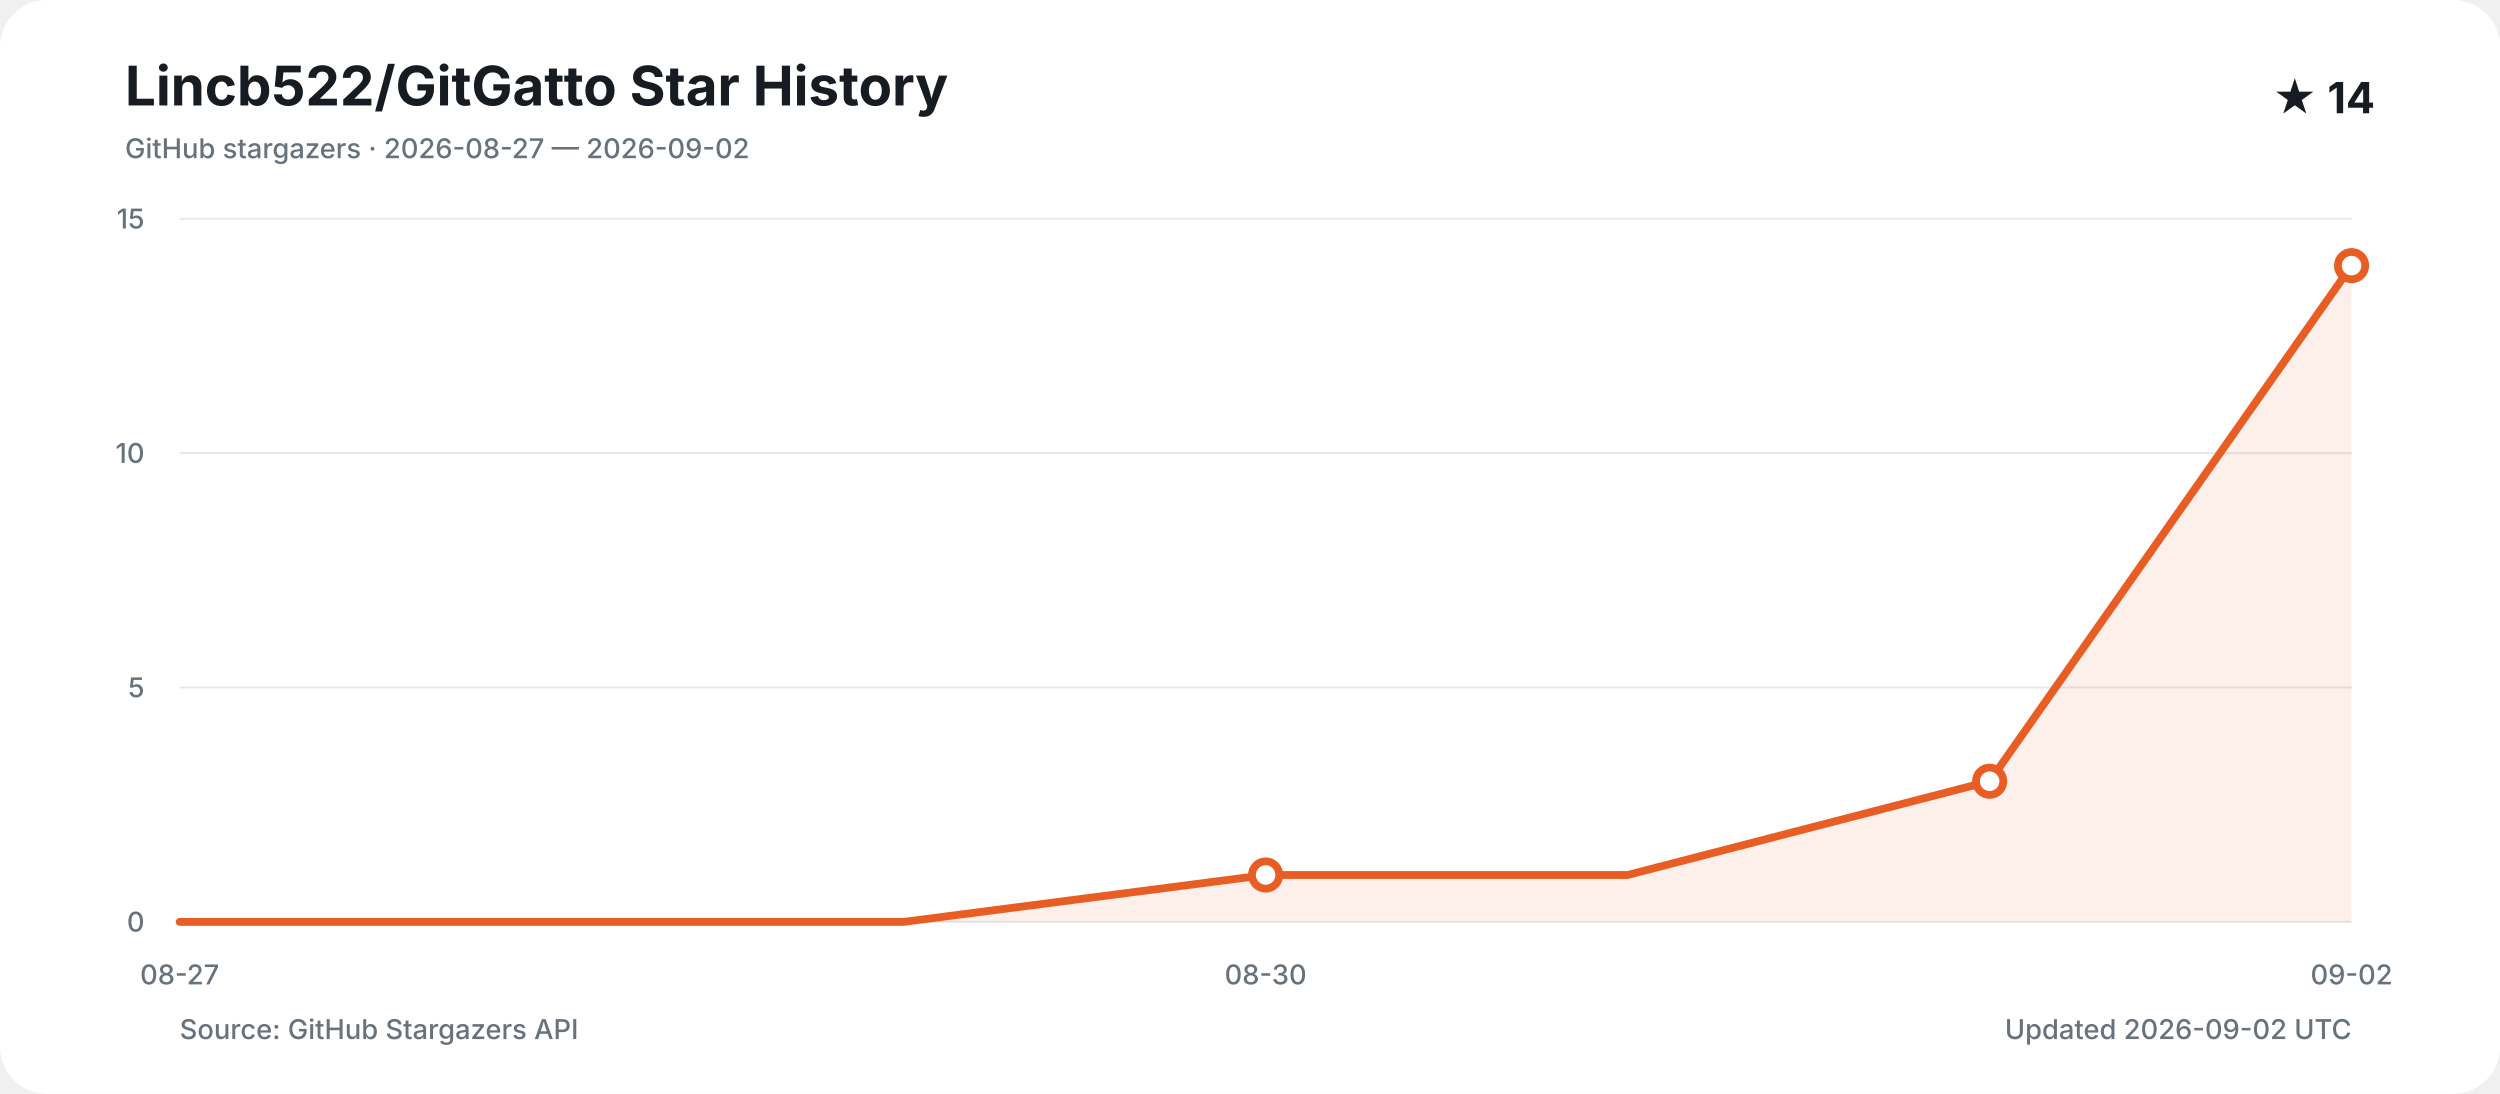
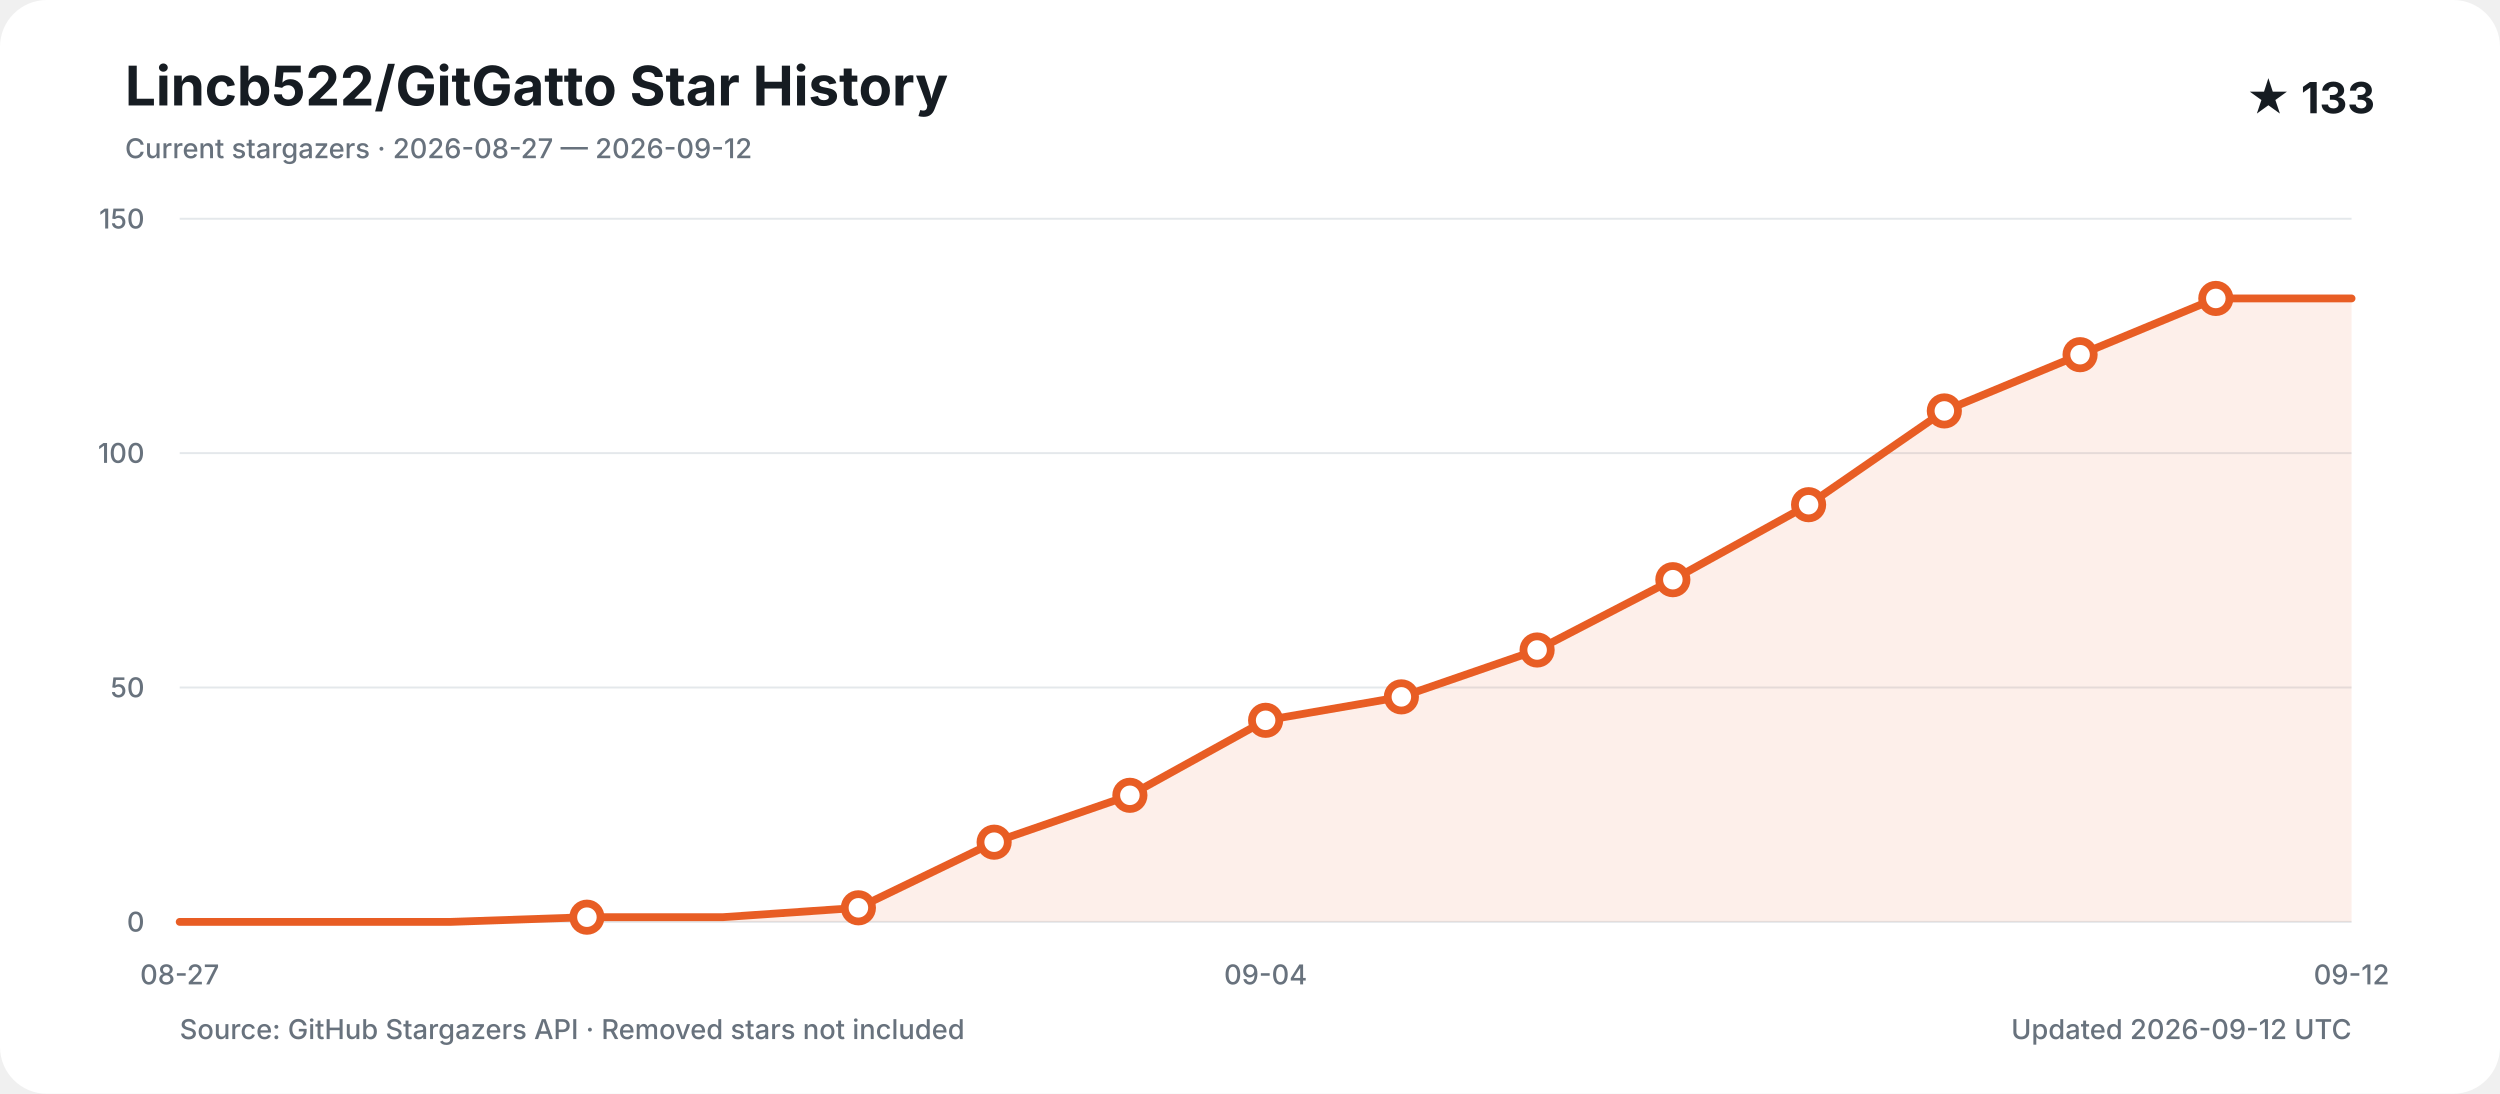
<svg xmlns="http://www.w3.org/2000/svg" width="1280" height="560" viewBox="0 0 1280 560" role="img" aria-labelledby="title desc">
  <style>
            :root { color-scheme: light dark; }
            .background { fill: #ffffff; }
            .grid { stroke: #e4e8eb; stroke-width: 1; }
            .axis { fill: #68727d; font: 500 14px -apple-system, BlinkMacSystemFont, 'Segoe UI', sans-serif; }
            .title { fill: #161c22; font: 700 28px -apple-system, BlinkMacSystemFont, 'Segoe UI', sans-serif; }
            .subtitle { fill: #68727d; font: 500 14px -apple-system, BlinkMacSystemFont, 'Segoe UI', sans-serif; }
            .area { fill: #e85d24; opacity: .10; }
            .curve { fill: none; stroke: #e85d24; stroke-width: 4; stroke-linecap: round; stroke-linejoin: round; }
            .point { fill: #ffffff; stroke: #e85d24; stroke-width: 4; }
            .total { fill: #161c22; font: 700 22px -apple-system, BlinkMacSystemFont, 'Segoe UI', sans-serif; }
            @media (prefers-color-scheme: dark) {
                .background { fill: #101419; }
                .grid { stroke: #2b333b; }
                .axis, .subtitle { fill: #9ba7b3; }
                .title, .total { fill: #f4f6f8; }
                .area { opacity: .18; }
                .point { fill: #101419; }
            }
        </style>
  <rect class="background" width="1280" height="560" rx="24" />
  <text class="title" x="64" y="54">Lincb522/GitGatto Star History</text>
-   <text class="subtitle" x="64" y="81">GitHub stargazers · 2026-08-27 — 2026-09-02</text>
-   <text class="total" x="1216" y="58" text-anchor="end">★ 14</text>
+   <text class="subtitle" x="64" y="81">Current stargazers · 2026-08-27 — 2026-09-12</text>
+   <text class="total" x="1216" y="58" text-anchor="end">★ 133</text>
  <line class="grid" x1="92" y1="472.0" x2="1204" y2="472.0" />
  <text class="axis" x="74" y="477.0" text-anchor="end">0</text>
  <line class="grid" x1="92" y1="352.0" x2="1204" y2="352.0" />
-   <text class="axis" x="74" y="357.0" text-anchor="end">5</text>
+   <text class="axis" x="74" y="357.0" text-anchor="end">50</text>
  <line class="grid" x1="92" y1="232.0" x2="1204" y2="232.0" />
-   <text class="axis" x="74" y="237.0" text-anchor="end">10</text>
+   <text class="axis" x="74" y="237.0" text-anchor="end">100</text>
  <line class="grid" x1="92" y1="112.0" x2="1204" y2="112.0" />
-   <text class="axis" x="74" y="117.0" text-anchor="end">15</text>
-   <polygon class="area" points="92.0,472.0 92.0,472.0 277.3,472.0 462.7,472.0 648.0,448.0 833.3,448.0 1018.7,400.0 1204.0,136.0 1204.0,472.0" />
-   <polyline class="curve" points="92.0,472.0 277.3,472.0 462.7,472.0 648.0,448.0 833.3,448.0 1018.7,400.0 1204.0,136.0" />
-   <circle class="point" cx="648.0" cy="448.0" r="7" />
-   <circle class="point" cx="1018.7" cy="400.0" r="7" />
-   <circle class="point" cx="1204.0" cy="136.0" r="7" />
+   <text class="axis" x="74" y="117.0" text-anchor="end">150</text>
+   <polygon class="area" points="92.0,472.0 92.0,472.0 161.5,472.0 231.0,472.0 300.5,469.6 370.0,469.6 439.5,464.8 509.0,431.2 578.5,407.2 648.0,368.8 717.5,356.8 787.0,332.8 856.5,296.8 926.0,258.4 995.5,210.4 1065.0,181.6 1134.5,152.8 1204.0,152.8 1204.0,472.0" />
+   <polyline class="curve" points="92.0,472.0 161.5,472.0 231.0,472.0 300.5,469.6 370.0,469.6 439.5,464.8 509.0,431.2 578.5,407.2 648.0,368.8 717.5,356.8 787.0,332.8 856.5,296.8 926.0,258.4 995.5,210.4 1065.0,181.6 1134.5,152.8 1204.0,152.8" />
+   <circle class="point" cx="300.5" cy="469.6" r="7" />
+   <circle class="point" cx="439.5" cy="464.8" r="7" />
+   <circle class="point" cx="509.0" cy="431.2" r="7" />
+   <circle class="point" cx="578.5" cy="407.2" r="7" />
+   <circle class="point" cx="648.0" cy="368.8" r="7" />
+   <circle class="point" cx="717.5" cy="356.8" r="7" />
+   <circle class="point" cx="787.0" cy="332.8" r="7" />
+   <circle class="point" cx="856.5" cy="296.8" r="7" />
+   <circle class="point" cx="926.0" cy="258.4" r="7" />
+   <circle class="point" cx="995.5" cy="210.4" r="7" />
+   <circle class="point" cx="1065.0" cy="181.6" r="7" />
+   <circle class="point" cx="1134.5" cy="152.8" r="7" />
  <text class="axis" x="92.0" y="504.0" text-anchor="middle">08-27</text>
-   <text class="axis" x="648.0" y="504.0" text-anchor="middle">08-30</text>
-   <text class="axis" x="1204.0" y="504.0" text-anchor="middle">09-02</text>
-   <text class="axis" x="92" y="532" text-anchor="start">Source: GitHub Stargazers API</text>
-   <text class="axis" x="1204" y="532" text-anchor="end">Updated 2026-09-02 UTC</text>
+   <text class="axis" x="648.0" y="504.0" text-anchor="middle">09-04</text>
+   <text class="axis" x="1204.0" y="504.0" text-anchor="middle">09-12</text>
+   <text class="axis" x="92" y="532" text-anchor="start">Source: GitHub Stargazers API · Removed stars not included</text>
+   <text class="axis" x="1204" y="532" text-anchor="end">Updated 2026-09-12 UTC</text>
</svg>
